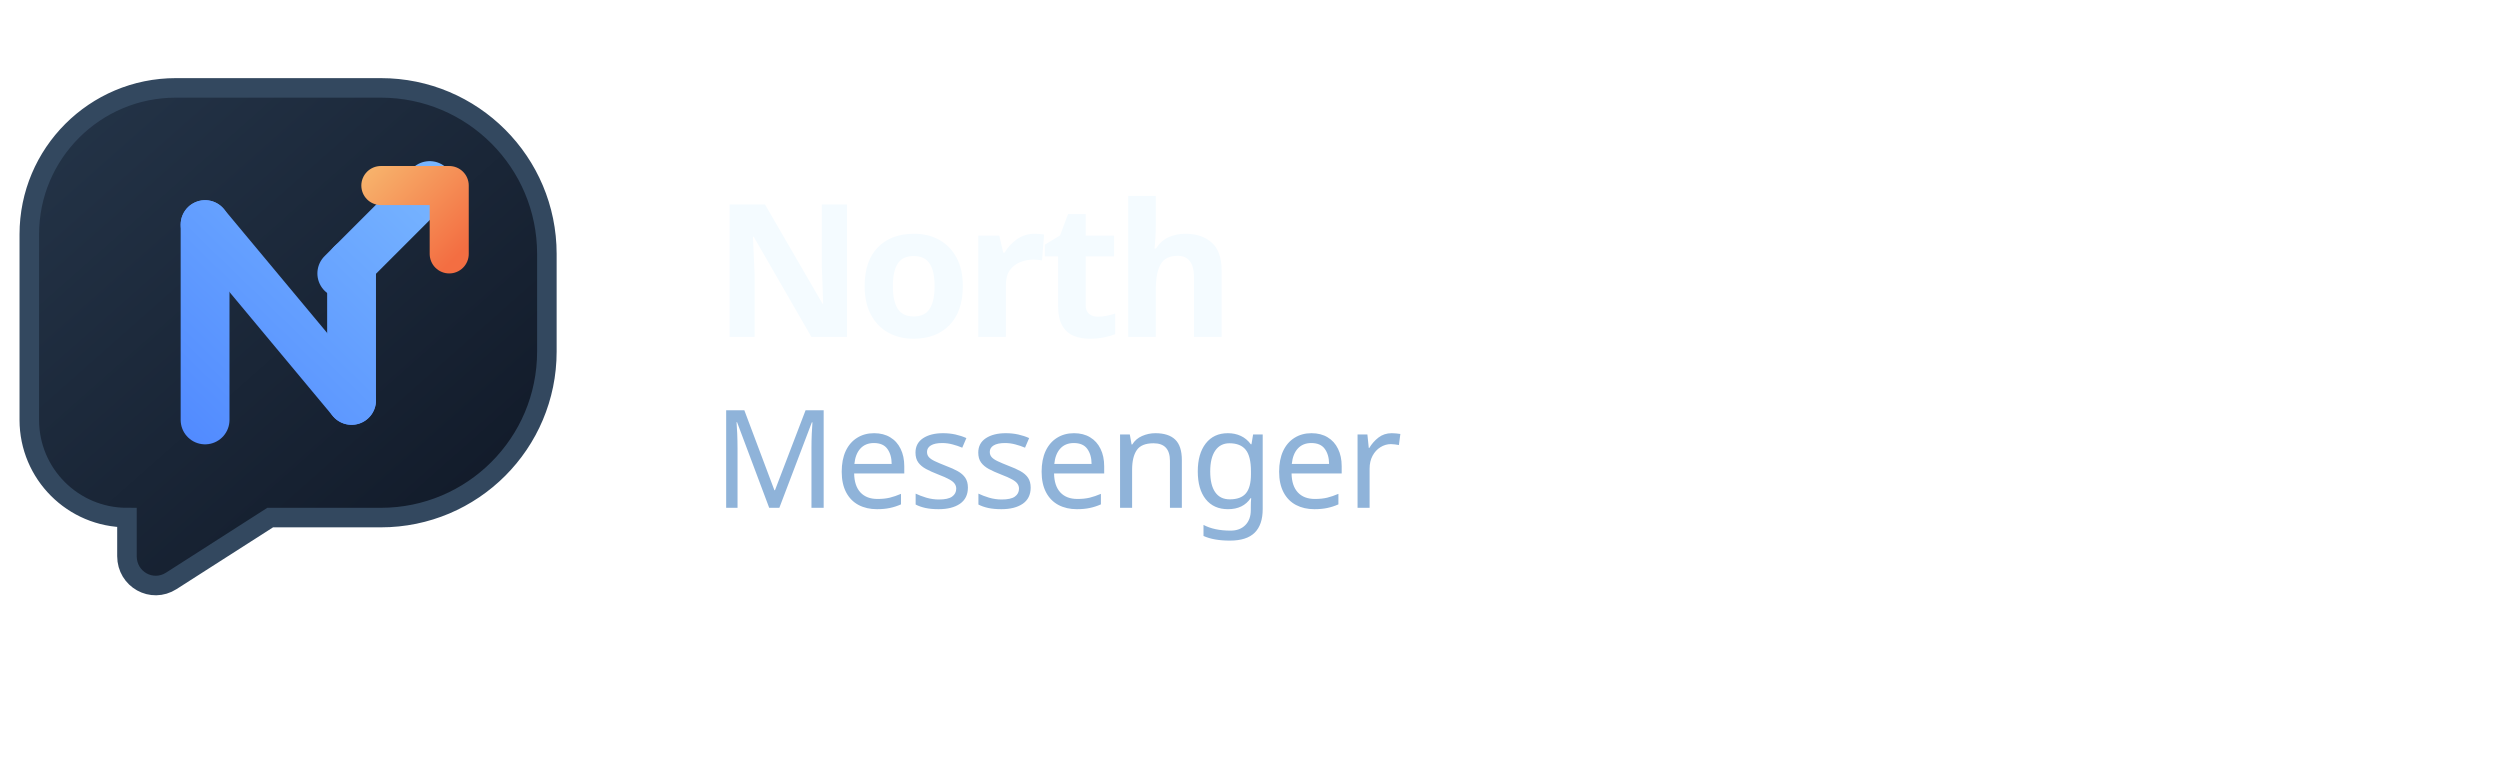
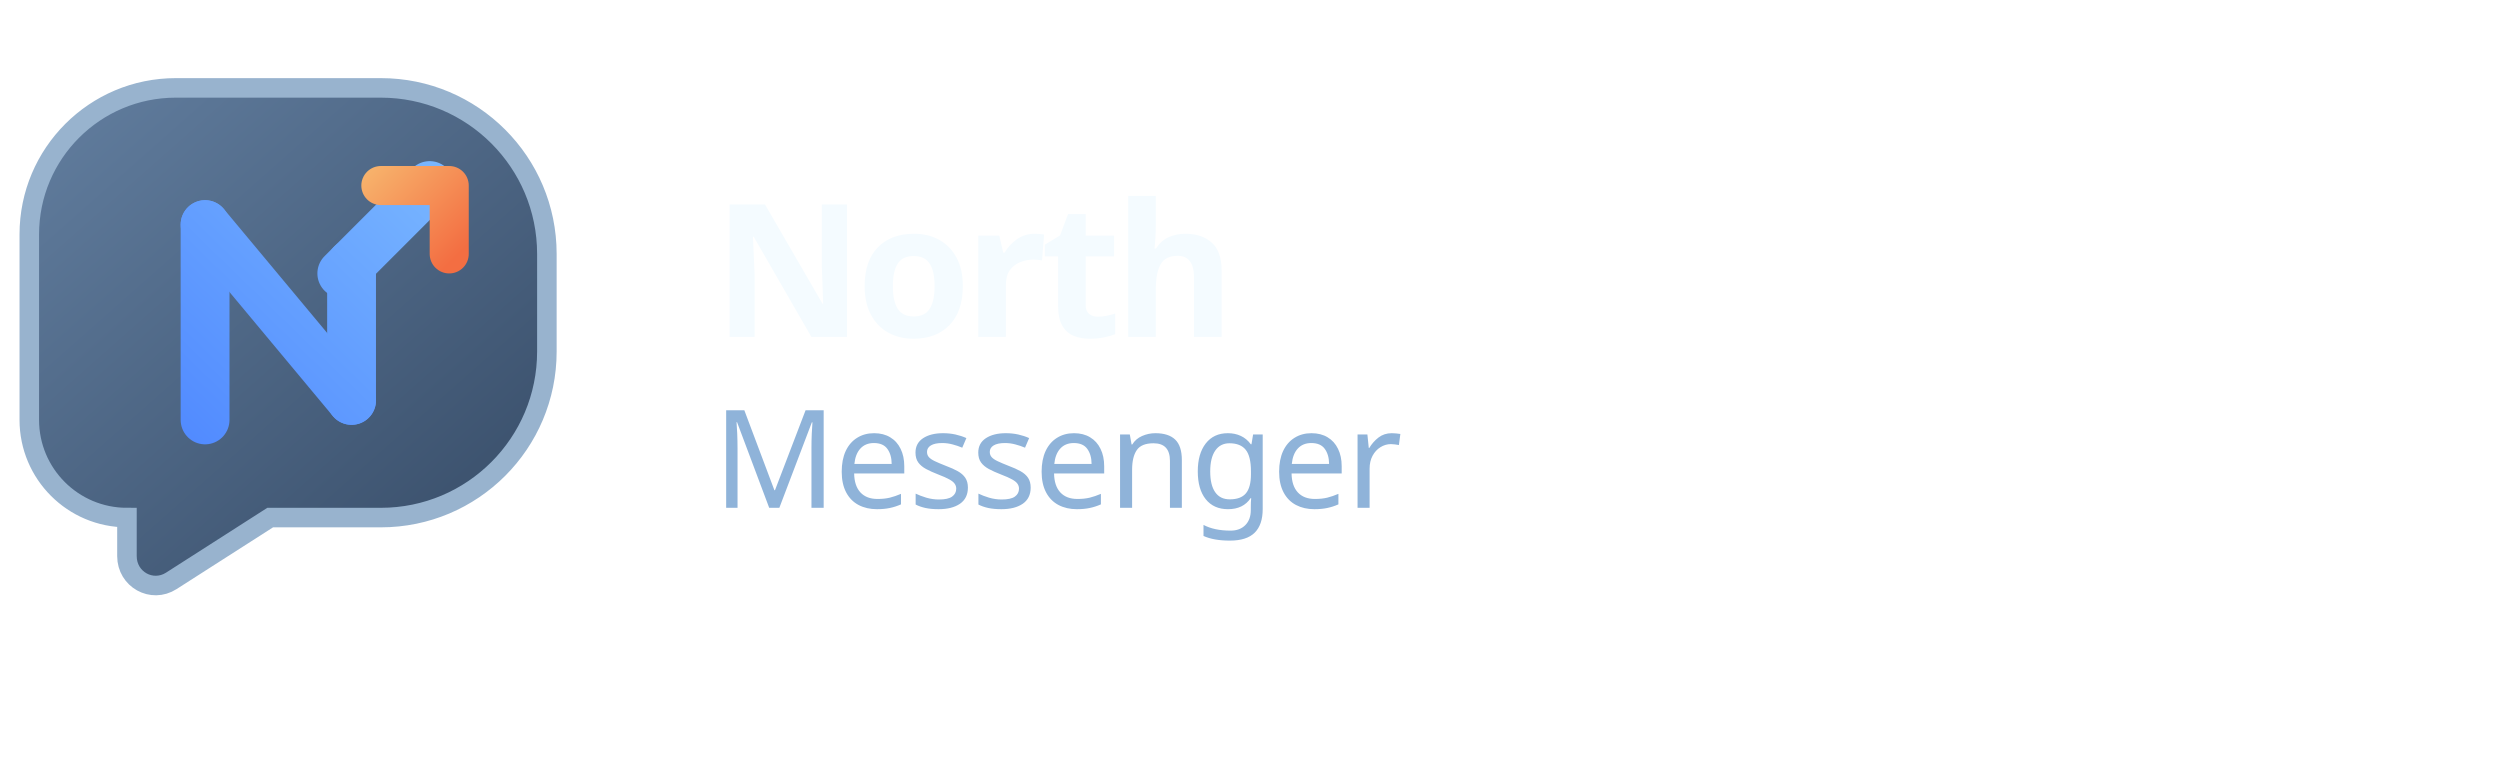
<svg xmlns="http://www.w3.org/2000/svg" width="512" height="160" viewBox="0 0 512 160" fill="none">
  <defs>
    <linearGradient id="northMessengerLockupBg" x1="18" y1="14" x2="110" y2="118" gradientUnits="userSpaceOnUse">
-       <stop stop-color="#243448" />
-       <stop offset="1" stop-color="#0F1725" />
+       <stop stop-color="#617D9E" />
+       <stop offset="1" stop-color="#364B66" />
    </linearGradient>
    <linearGradient id="northMessengerLockupAccent" x1="34" y1="92" x2="96" y2="28" gradientUnits="userSpaceOnUse">
      <stop stop-color="#4F88FF" />
      <stop offset="1" stop-color="#7DBBFF" />
    </linearGradient>
    <linearGradient id="northMessengerLockupWarm" x1="80" y1="30" x2="98" y2="48" gradientUnits="userSpaceOnUse">
      <stop stop-color="#F7B36C" />
      <stop offset="1" stop-color="#F36E42" />
    </linearGradient>
  </defs>
  <path d="M36 18H78C96.779 18 112 33.221 112 52V72C112 90.779 96.779 106 78 106H55.334L35.086 118.961C31.096 121.515 26 118.65 26 113.912V106C14.954 106 6 97.046 6 86V48C6 31.431 19.431 18 36 18Z" fill="url(#northMessengerLockupBg)" />
-   <path d="M36 18H78C96.779 18 112 33.221 112 52V72C112 90.779 96.779 106 78 106H55.334L35.086 118.961C31.096 121.515 26 118.65 26 113.912V106C14.954 106 6 97.046 6 86V48C6 31.431 19.431 18 36 18Z" stroke="#33485F" stroke-width="4" />
+   <path d="M36 18H78C96.779 18 112 33.221 112 52V72C112 90.779 96.779 106 78 106H55.334L35.086 118.961C31.096 121.515 26 118.65 26 113.912V106C14.954 106 6 97.046 6 86V48C6 31.431 19.431 18 36 18Z" stroke="#98B3CE" stroke-width="4" />
  <path d="M42 86V46" stroke="url(#northMessengerLockupAccent)" stroke-width="10" stroke-linecap="round" />
  <path d="M42 46L72 82" stroke="url(#northMessengerLockupAccent)" stroke-width="10" stroke-linecap="round" />
  <path d="M72 82V54" stroke="url(#northMessengerLockupAccent)" stroke-width="10" stroke-linecap="round" />
  <path d="M70 56L88 38" stroke="url(#northMessengerLockupAccent)" stroke-width="10" stroke-linecap="round" />
  <path d="M78 38H92V52" stroke="url(#northMessengerLockupWarm)" stroke-width="8" stroke-linecap="round" stroke-linejoin="round" />
  <text x="146" y="69" fill="#F4FBFF" font-size="38" font-weight="700" letter-spacing="-0.04em" font-family="Space Grotesk, Segoe UI, sans-serif">
    North
  </text>
  <text x="146" y="104" fill="#8FB3D9" font-size="28" font-weight="500" letter-spacing="-0.02em" font-family="Space Grotesk, Segoe UI, sans-serif">
    Messenger
  </text>
</svg>
